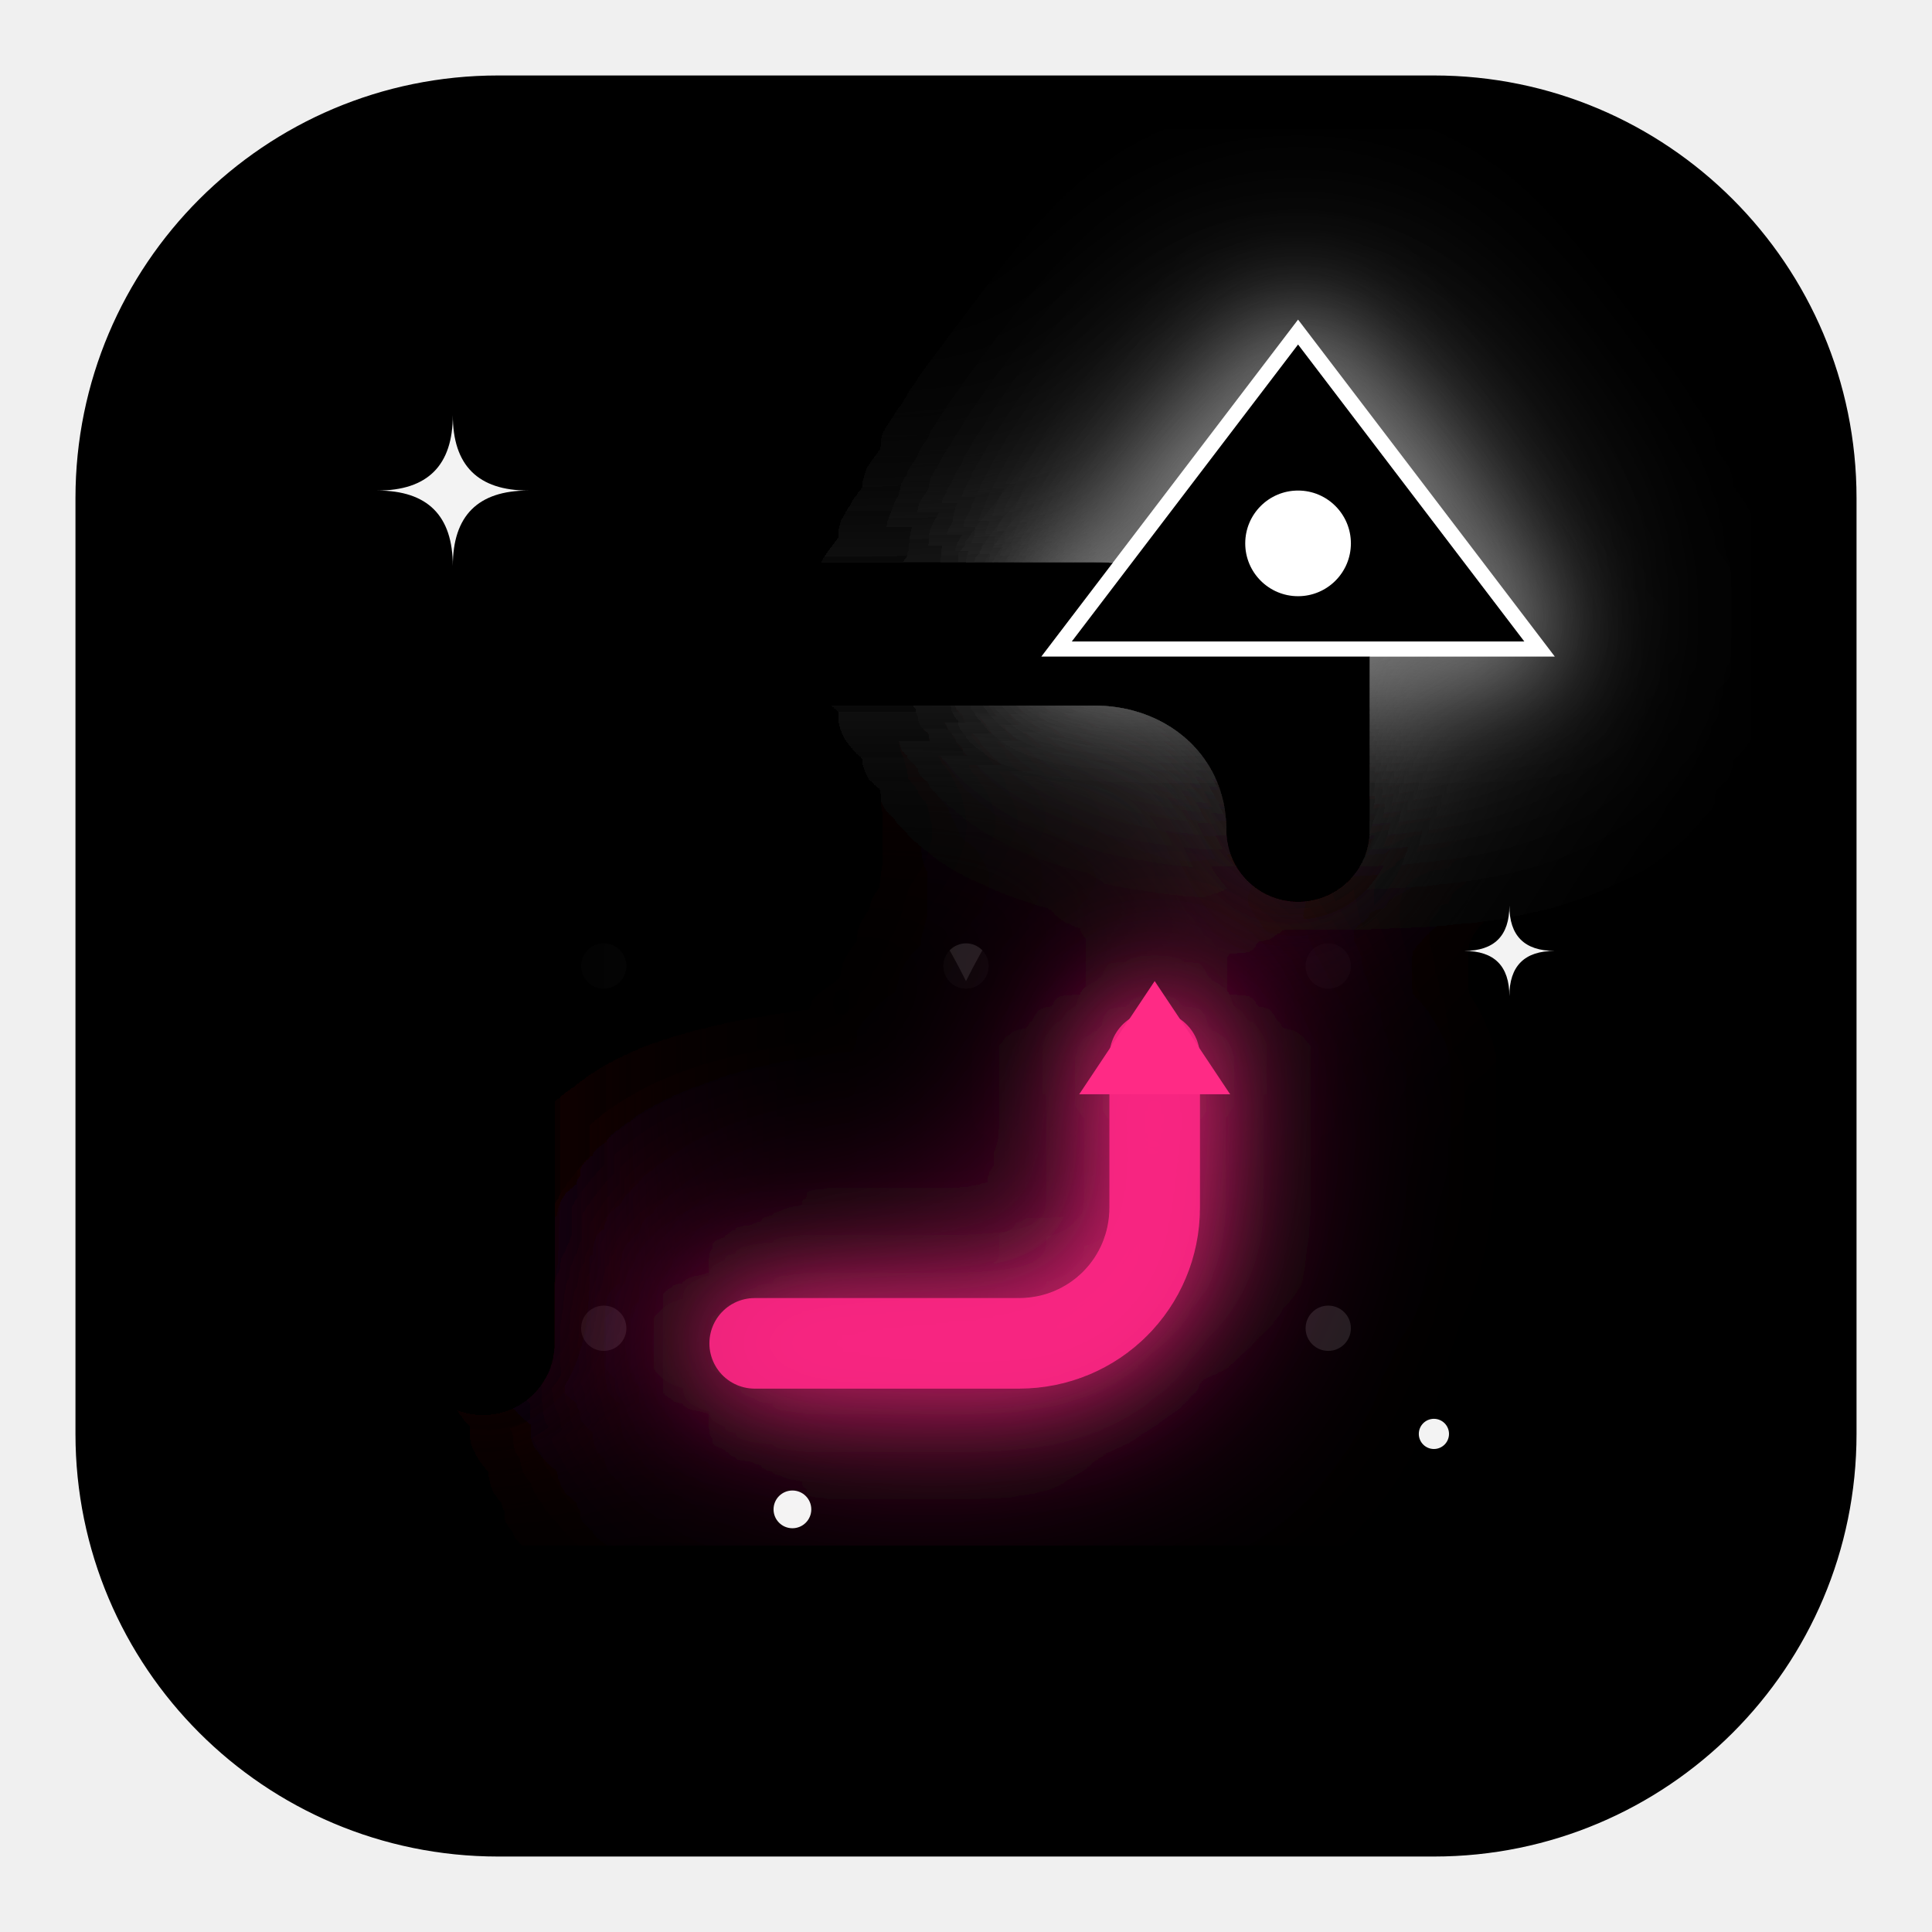
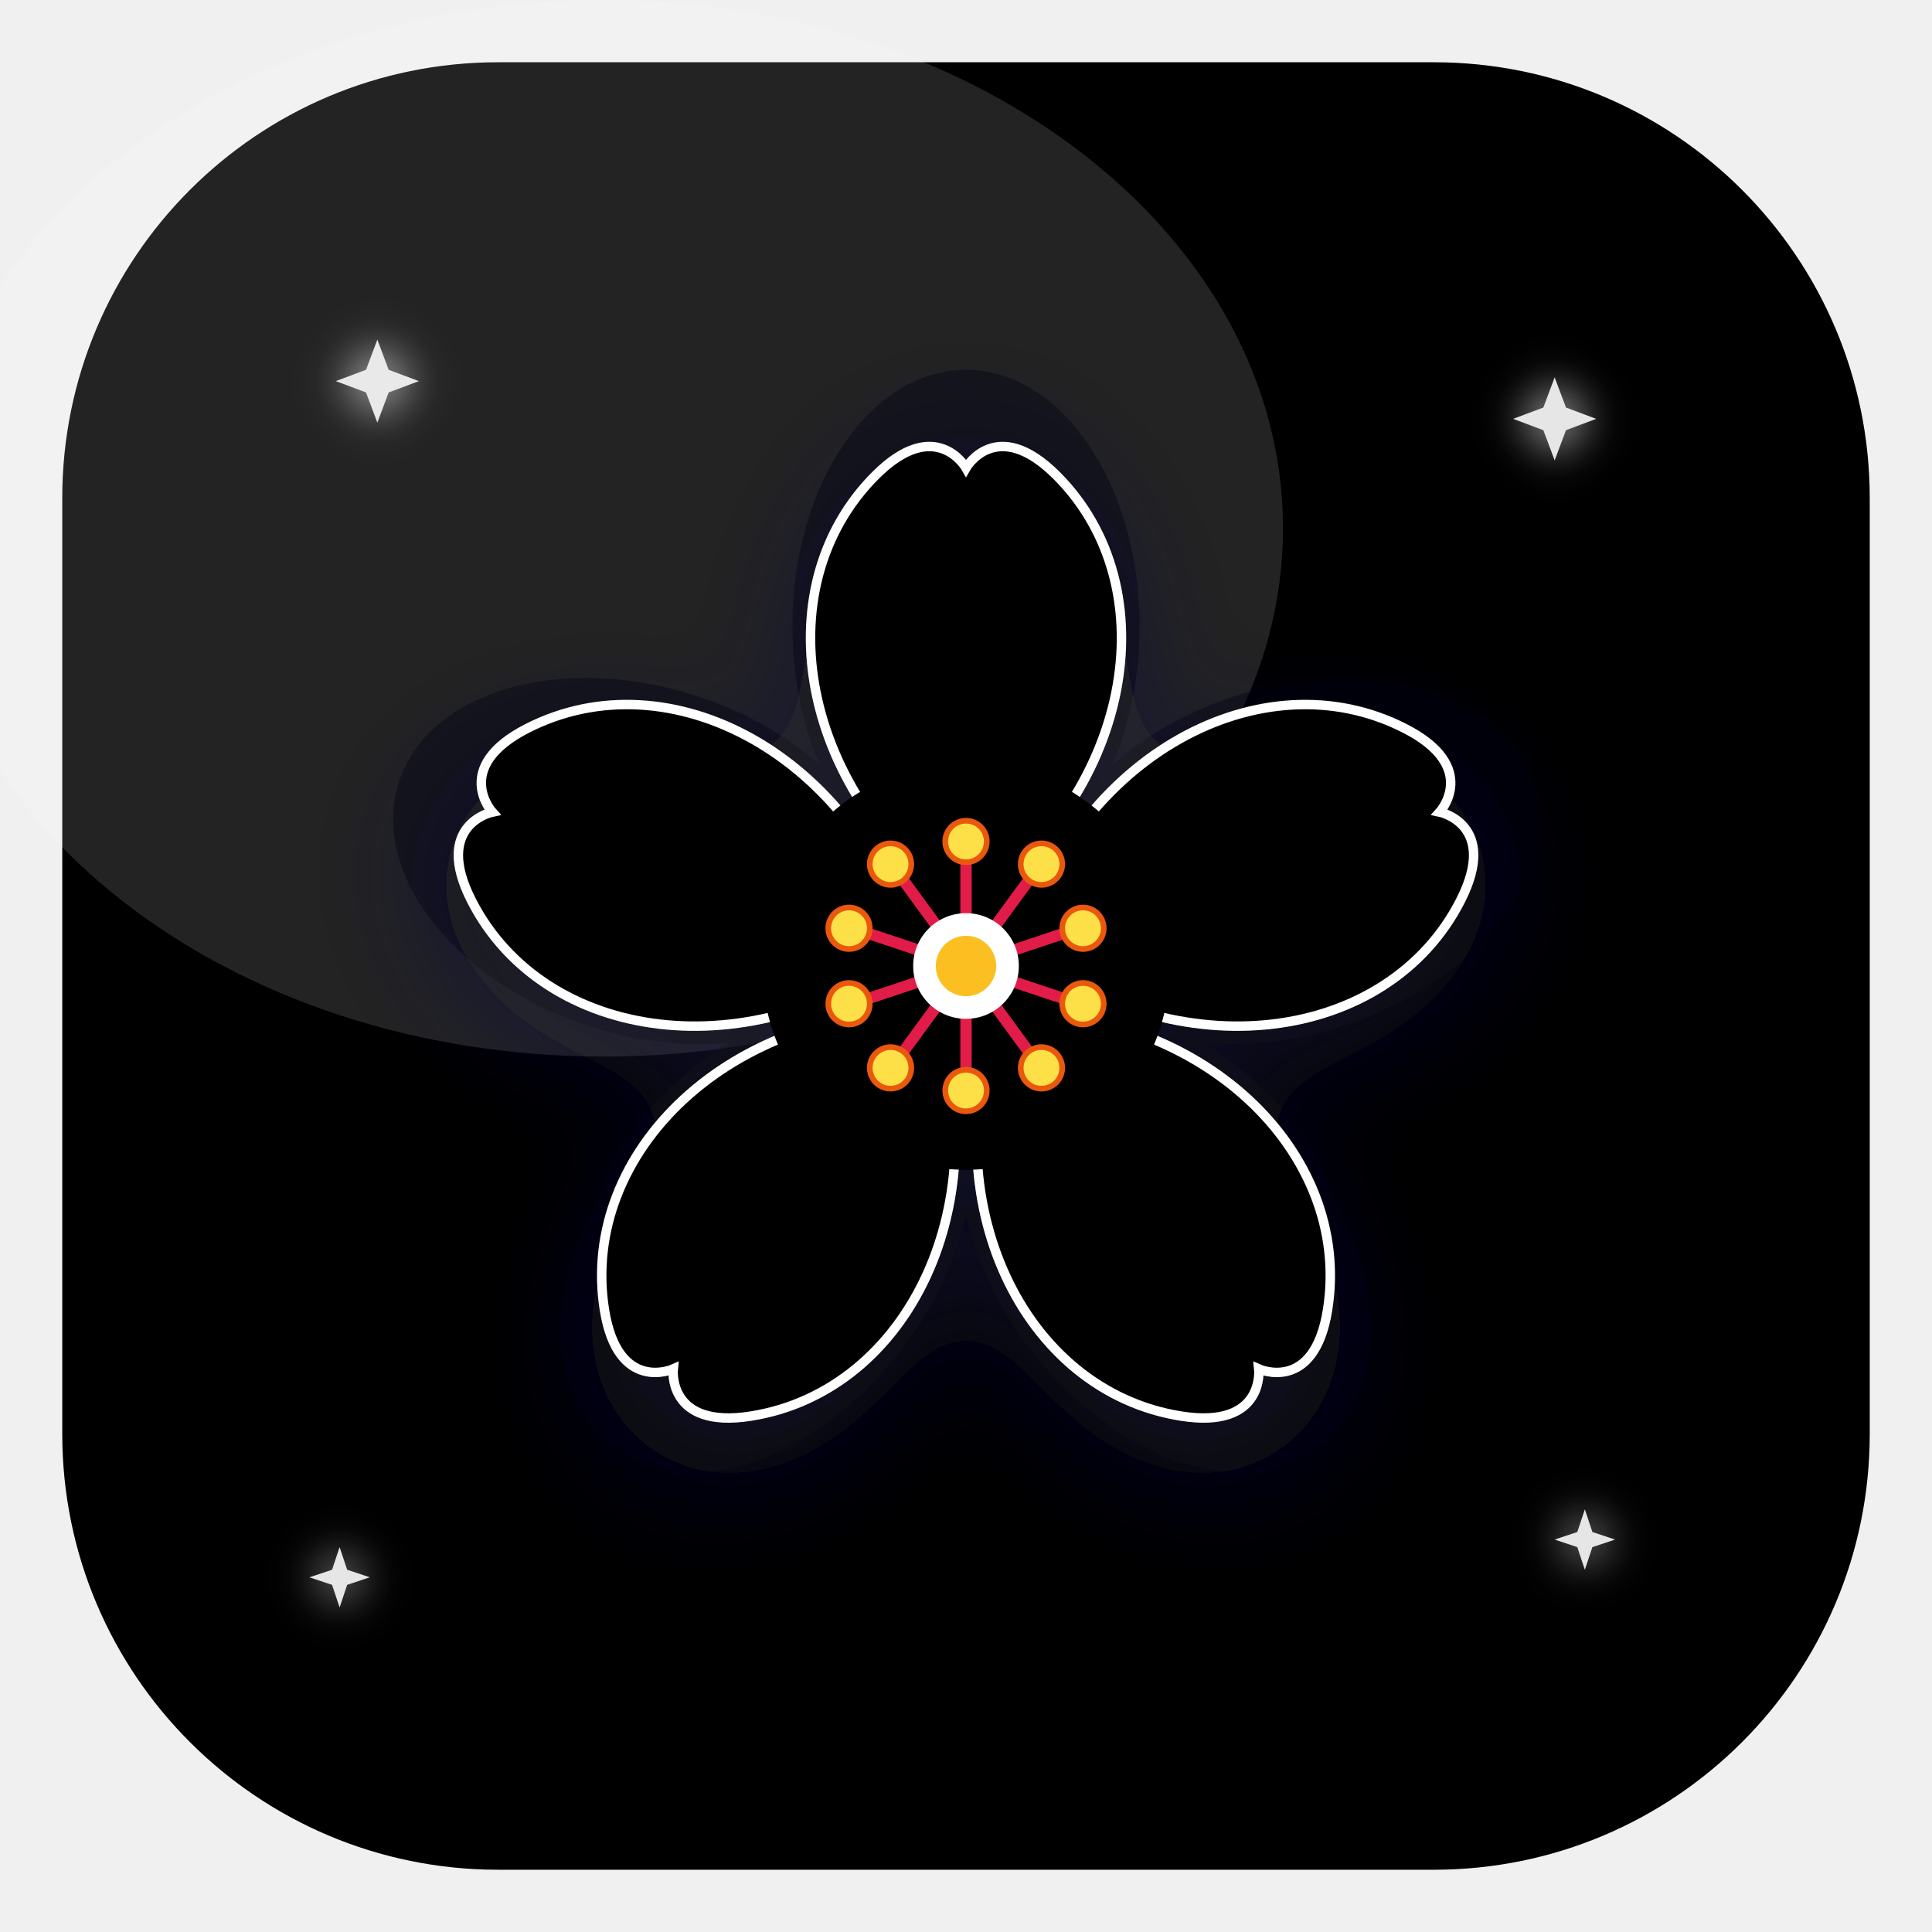
<svg xmlns="http://www.w3.org/2000/svg" viewBox="0 0 512 512" width="100%" height="100%">
  <defs>
-     <linearGradient id="bgGrad" x1="0%" y1="0%" x2="100%" y2="100%">
-       <stop offset="0%" stopColor="#1E1B4B" />
-       <stop offset="50%" stopColor="#0F172A" />
-       <stop offset="100%" stopColor="#020617" />
+     <linearGradient id="bloomBg" x1="0%" y1="0%" x2="100%" y2="100%">
+       <stop offset="0%" stopColor="#EC4899" />
+       <stop offset="48%" stopColor="#F43F5E" />
+       <stop offset="100%" stopColor="#4F46E5" />
    </linearGradient>
-     <linearGradient id="arrowGrad" x1="0%" y1="100%" x2="100%" y2="0%">
-       <stop offset="0%" stopColor="#FF2A85" />
-       <stop offset="35%" stopColor="#FF7A00" />
-       <stop offset="70%" stopColor="#FFD000" />
-       <stop offset="100%" stopColor="#00E5FF" />
+     <linearGradient id="edgeGleam" x1="0%" y1="0%" x2="100%" y2="100%">
+       <stop offset="0%" stopColor="#FFFFFF" stopOpacity="0.65" />
+       <stop offset="50%" stopColor="#FFFFFF" stopOpacity="0.15" />
+       <stop offset="100%" stopColor="#FFFFFF" stopOpacity="0.35" />
    </linearGradient>
-     <linearGradient id="petalGrad1" x1="0%" y1="0%" x2="100%" y2="100%">
-       <stop offset="0%" stopColor="#FF2A85" stopOpacity="0.85" />
-       <stop offset="100%" stopColor="#7928CA" stopOpacity="0.2" />
+     <linearGradient id="petalGrad" x1="50%" y1="0%" x2="50%" y2="100%">
+       <stop offset="0%" stopColor="#FFFFFF" />
+       <stop offset="40%" stopColor="#FFE4E6" />
+       <stop offset="80%" stopColor="#FDA4AF" />
+       <stop offset="100%" stopColor="#F43F5E" />
    </linearGradient>
-     <linearGradient id="petalGrad2" x1="0%" y1="0%" x2="100%" y2="100%">
-       <stop offset="0%" stopColor="#00E5FF" stopOpacity="0.85" />
-       <stop offset="100%" stopColor="#2563EB" stopOpacity="0.2" />
+     <radialGradient id="innerCoreGlow" cx="50%" cy="50%" r="50%">
+       <stop offset="0%" stopColor="#FFFBEB" />
+       <stop offset="35%" stopColor="#FDE047" />
+       <stop offset="70%" stopColor="#F59E0B" />
+       <stop offset="100%" stopColor="#E11D48" stopOpacity="0" />
+     </radialGradient>
+     <linearGradient id="petalBack" x1="0%" y1="0%" x2="100%" y2="100%">
+       <stop offset="0%" stopColor="#FB7185" stopOpacity="0.8" />
+       <stop offset="100%" stopColor="#BE123C" stopOpacity="0.9" />
    </linearGradient>
-     <linearGradient id="petalGrad3" x1="0%" y1="0%" x2="100%" y2="100%">
-       <stop offset="0%" stopColor="#FFD000" stopOpacity="0.85" />
-       <stop offset="100%" stopColor="#EA580C" stopOpacity="0.2" />
-     </linearGradient>
-     <filter id="neonGlow" x="-20%" y="-20%" width="140%" height="140%">
-       <feGaussianBlur stdDeviation="14" result="blur1" />
-       <feGaussianBlur stdDeviation="28" result="blur2" />
+     <filter id="bloomDrop" x="-15%" y="-15%" width="130%" height="130%">
+       <feDropShadow dx="0" dy="12" stdDeviation="16" flood-color="#1E1B4B" flood-opacity="0.45" />
+     </filter>
+     <filter id="softGlow" x="-10%" y="-10%" width="120%" height="120%">
+       <feGaussianBlur stdDeviation="6" result="blur" />
      <feMerge>
-         <feMergeNode in="blur2" />
-         <feMergeNode in="blur1" />
+         <feMergeNode in="blur" />
        <feMergeNode in="SourceGraphic" />
      </feMerge>
    </filter>
-     <linearGradient id="rimGrad" x1="0%" y1="0%" x2="100%" y2="100%">
-       <stop offset="0%" stopColor="#FF2A85" stopOpacity="0.6" />
-       <stop offset="50%" stopColor="#00E5FF" stopOpacity="0.3" />
-       <stop offset="100%" stopColor="#FFD000" stopOpacity="0.6" />
-     </linearGradient>
  </defs>
-   <rect x="24" y="24" width="464" height="464" rx="108" fill="url(#bgGrad)" stroke="url(#rimGrad)" stroke-width="8" />
-   <g fill="#FFFFFF" opacity="0.12">
-     <circle cx="160" cy="160" r="6" />
-     <circle cx="256" cy="160" r="6" />
-     <circle cx="352" cy="160" r="6" />
-     <circle cx="160" cy="256" r="6" />
-     <circle cx="256" cy="256" r="6" />
-     <circle cx="352" cy="256" r="6" />
-     <circle cx="160" cy="352" r="6" />
-     <circle cx="256" cy="352" r="6" />
-     <circle cx="352" cy="352" r="6" />
+   <rect x="20" y="20" width="472" height="472" rx="112" fill="url(#bloomBg)" stroke="url(#edgeGleam)" stroke-width="7" />
+   <ellipse cx="160" cy="140" rx="180" ry="140" fill="#FFFFFF" opacity="0.14" />
+   <g filter="url(#bloomDrop)" transform="translate(256, 256)">
+     <g fill="url(#petalBack)" opacity="0.4">
+       <ellipse cx="0" cy="-90" rx="46" ry="68" transform="rotate(0)" />
+       <ellipse cx="0" cy="-90" rx="46" ry="68" transform="rotate(72)" />
+       <ellipse cx="0" cy="-90" rx="46" ry="68" transform="rotate(144)" />
+       <ellipse cx="0" cy="-90" rx="46" ry="68" transform="rotate(216)" />
+       <ellipse cx="0" cy="-90" rx="46" ry="68" transform="rotate(288)" />
+     </g>
+     <g transform="rotate(0)">
+       <path d="M 0,-15 C -44,-45 -54,-100 -24,-130 C -8,-146 0,-132 0,-132 C 0,-132 8,-146 24,-130 C 54,-100 44,-45 0,-15 Z" fill="url(#petalGrad)" stroke="#FFFFFF" stroke-width="2.5" />
+     </g>
+     <g transform="rotate(72)">
+       <path d="M 0,-15 C -44,-45 -54,-100 -24,-130 C -8,-146 0,-132 0,-132 C 0,-132 8,-146 24,-130 C 54,-100 44,-45 0,-15 Z" fill="url(#petalGrad)" stroke="#FFFFFF" stroke-width="2.5" />
+     </g>
+     <g transform="rotate(144)">
+       <path d="M 0,-15 C -44,-45 -54,-100 -24,-130 C -8,-146 0,-132 0,-132 C 0,-132 8,-146 24,-130 C 54,-100 44,-45 0,-15 Z" fill="url(#petalGrad)" stroke="#FFFFFF" stroke-width="2.5" />
+     </g>
+     <g transform="rotate(216)">
+       <path d="M 0,-15 C -44,-45 -54,-100 -24,-130 C -8,-146 0,-132 0,-132 C 0,-132 8,-146 24,-130 C 54,-100 44,-45 0,-15 Z" fill="url(#petalGrad)" stroke="#FFFFFF" stroke-width="2.5" />
+     </g>
+     <g transform="rotate(288)">
+       <path d="M 0,-15 C -44,-45 -54,-100 -24,-130 C -8,-146 0,-132 0,-132 C 0,-132 8,-146 24,-130 C 54,-100 44,-45 0,-15 Z" fill="url(#petalGrad)" stroke="#FFFFFF" stroke-width="2.5" />
+     </g>
+     <circle cx="0" cy="0" r="54" fill="url(#innerCoreGlow)" />
+     <g stroke="#E11D48" stroke-width="3" stroke-linecap="round">
+       <line x1="0" y1="0" x2="0" y2="-32" />
+       <line x1="0" y1="0" x2="19" y2="-26" />
+       <line x1="0" y1="0" x2="30" y2="-10" />
+       <line x1="0" y1="0" x2="30" y2="10" />
+       <line x1="0" y1="0" x2="19" y2="26" />
+       <line x1="0" y1="0" x2="0" y2="32" />
+       <line x1="0" y1="0" x2="-19" y2="26" />
+       <line x1="0" y1="0" x2="-30" y2="10" />
+       <line x1="0" y1="0" x2="-30" y2="-10" />
+       <line x1="0" y1="0" x2="-19" y2="-26" />
+     </g>
+     <g fill="#FDE047" stroke="#EA580C" stroke-width="1.5">
+       <circle cx="0" cy="-33" r="5.5" />
+       <circle cx="20" cy="-27" r="5.5" />
+       <circle cx="31" cy="-10" r="5.5" />
+       <circle cx="31" cy="10" r="5.5" />
+       <circle cx="20" cy="27" r="5.5" />
+       <circle cx="0" cy="33" r="5.5" />
+       <circle cx="-20" cy="27" r="5.5" />
+       <circle cx="-31" cy="10" r="5.5" />
+       <circle cx="-31" cy="-10" r="5.5" />
+       <circle cx="-20" cy="-27" r="5.5" />
+     </g>
+     <circle cx="0" cy="0" r="14" fill="#FFFFFF" />
+     <circle cx="0" cy="0" r="8" fill="#FBBF24" />
  </g>
-   <g transform="translate(256, 260)" opacity="0.8">
-     <path d="M 0 0 C 40 -80 120 -100 130 -30 C 140 40 60 50 0 0 Z" fill="url(#petalGrad1)" />
-     <path d="M 0 0 C -40 -80 -120 -100 -130 -30 C -140 40 -60 50 0 0 Z" fill="url(#petalGrad2)" />
-     <path d="M 0 0 C -80 40 -110 120 -40 130 C 30 140 40 60 0 0 Z" fill="url(#petalGrad3)" />
-     <path d="M 0 0 C 80 40 110 120 40 130 C -30 140 -40 60 0 0 Z" fill="url(#petalGrad1)" />
-   </g>
-   <g filter="url(#neonGlow)">
-     <path d="M 128 356 L 128 220 C 128 190 150 168 180 168 L 290 168 C 320 168 344 190 344 220 L 344 140" fill="none" stroke="url(#arrowGrad)" stroke-width="38" stroke-linecap="round" stroke-linejoin="round" />
-     <path d="M 200 356 L 270 356 C 290 356 306 340 306 320 L 306 280" fill="none" stroke="#FF2A85" stroke-width="24" stroke-linecap="round" stroke-linejoin="round" opacity="0.9" />
-     <polygon points="306,260 286,290 326,290" fill="#FF2A85" />
-     <polygon points="344,88 280,172 408,172" fill="url(#arrowGrad)" stroke="#FFFFFF" stroke-width="4" />
-     <circle cx="344" cy="144" r="14" fill="#FFFFFF" />
-   </g>
-   <g fill="#FFF" opacity="0.95">
-     <path d="M 120 110 Q 120 130 100 130 Q 120 130 120 150 Q 120 130 140 130 Q 120 130 120 110 Z" />
-     <path d="M 400 240 Q 400 252 388 252 Q 400 252 400 264 Q 400 252 412 252 Q 400 252 400 240 Z" />
-     <circle cx="210" cy="400" r="5" />
-     <circle cx="380" cy="380" r="4" />
+   <g fill="#FFFFFF" opacity="0.9" filter="url(#softGlow)">
+     <polygon points="100,90 103,98 111,101 103,104 100,112 97,104 89,101 97,98" />
+     <polygon points="412,100 415,108 423,111 415,114 412,122 409,114 401,111 409,108" />
+     <polygon points="420,400 422,406 428,408 422,410 420,416 418,410 412,408 418,406" />
+     <polygon points="90,410 92,416 98,418 92,420 90,426 88,420 82,418 88,416" />
  </g>
</svg>
